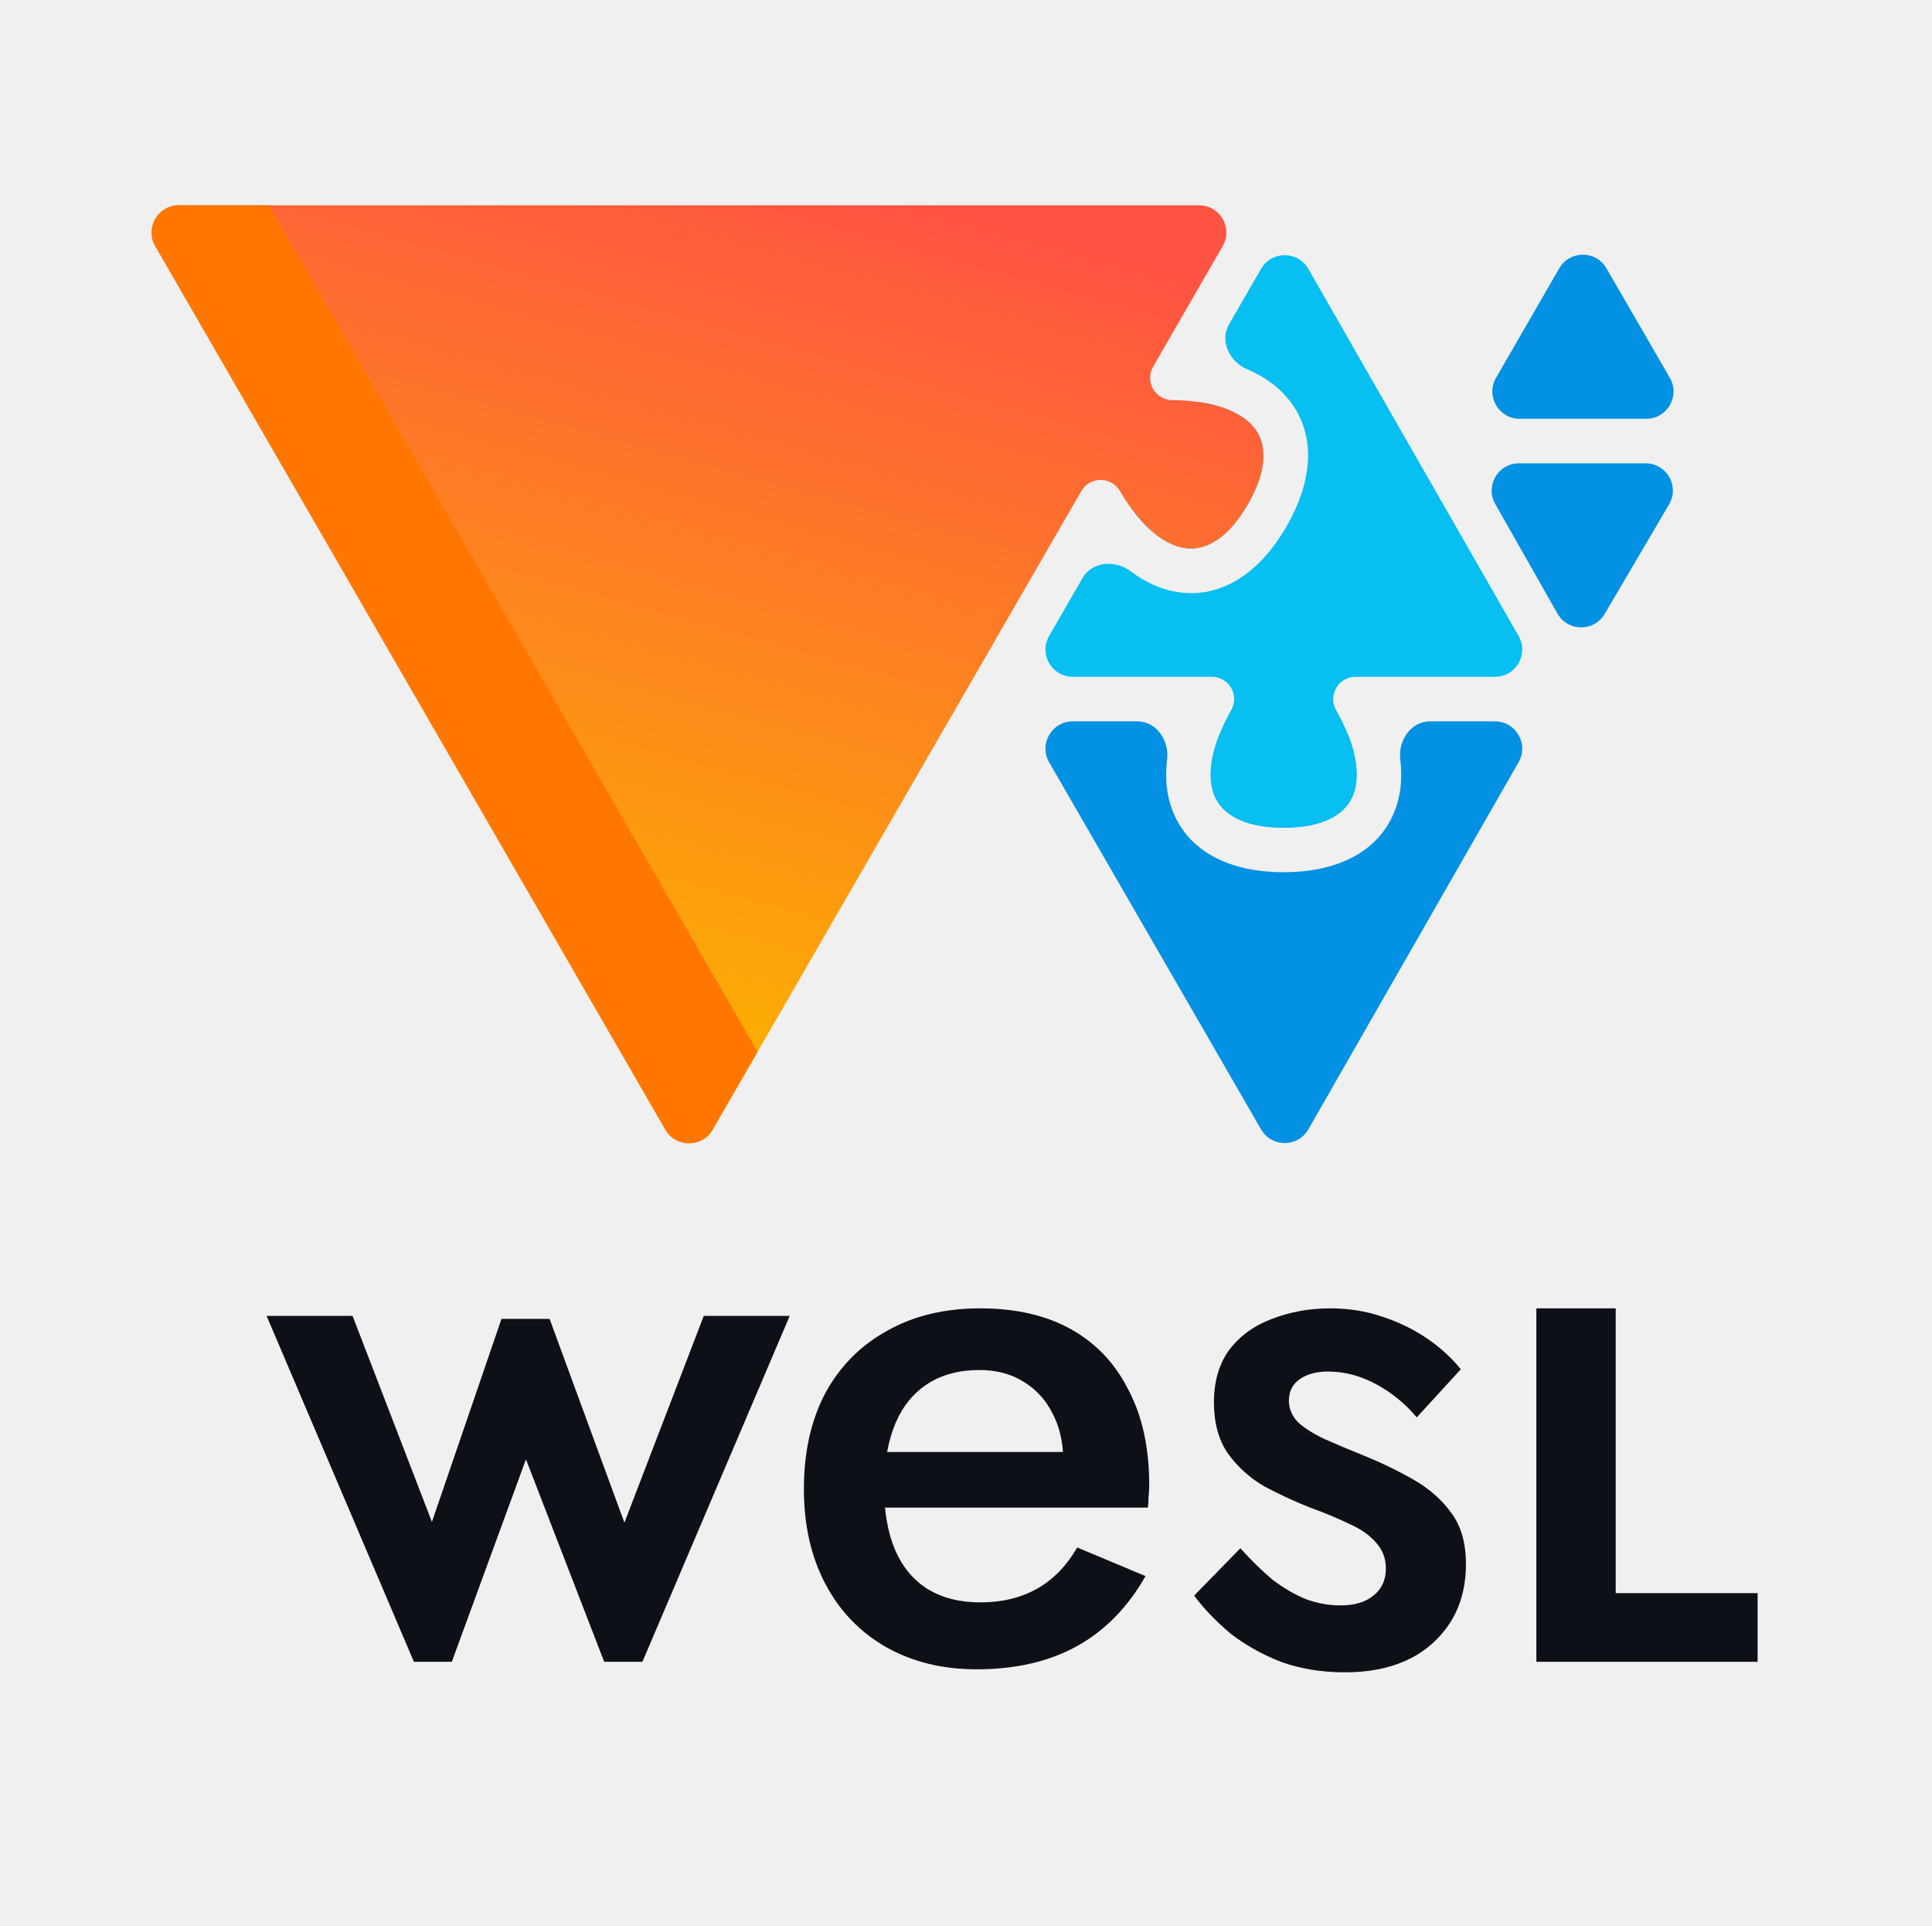
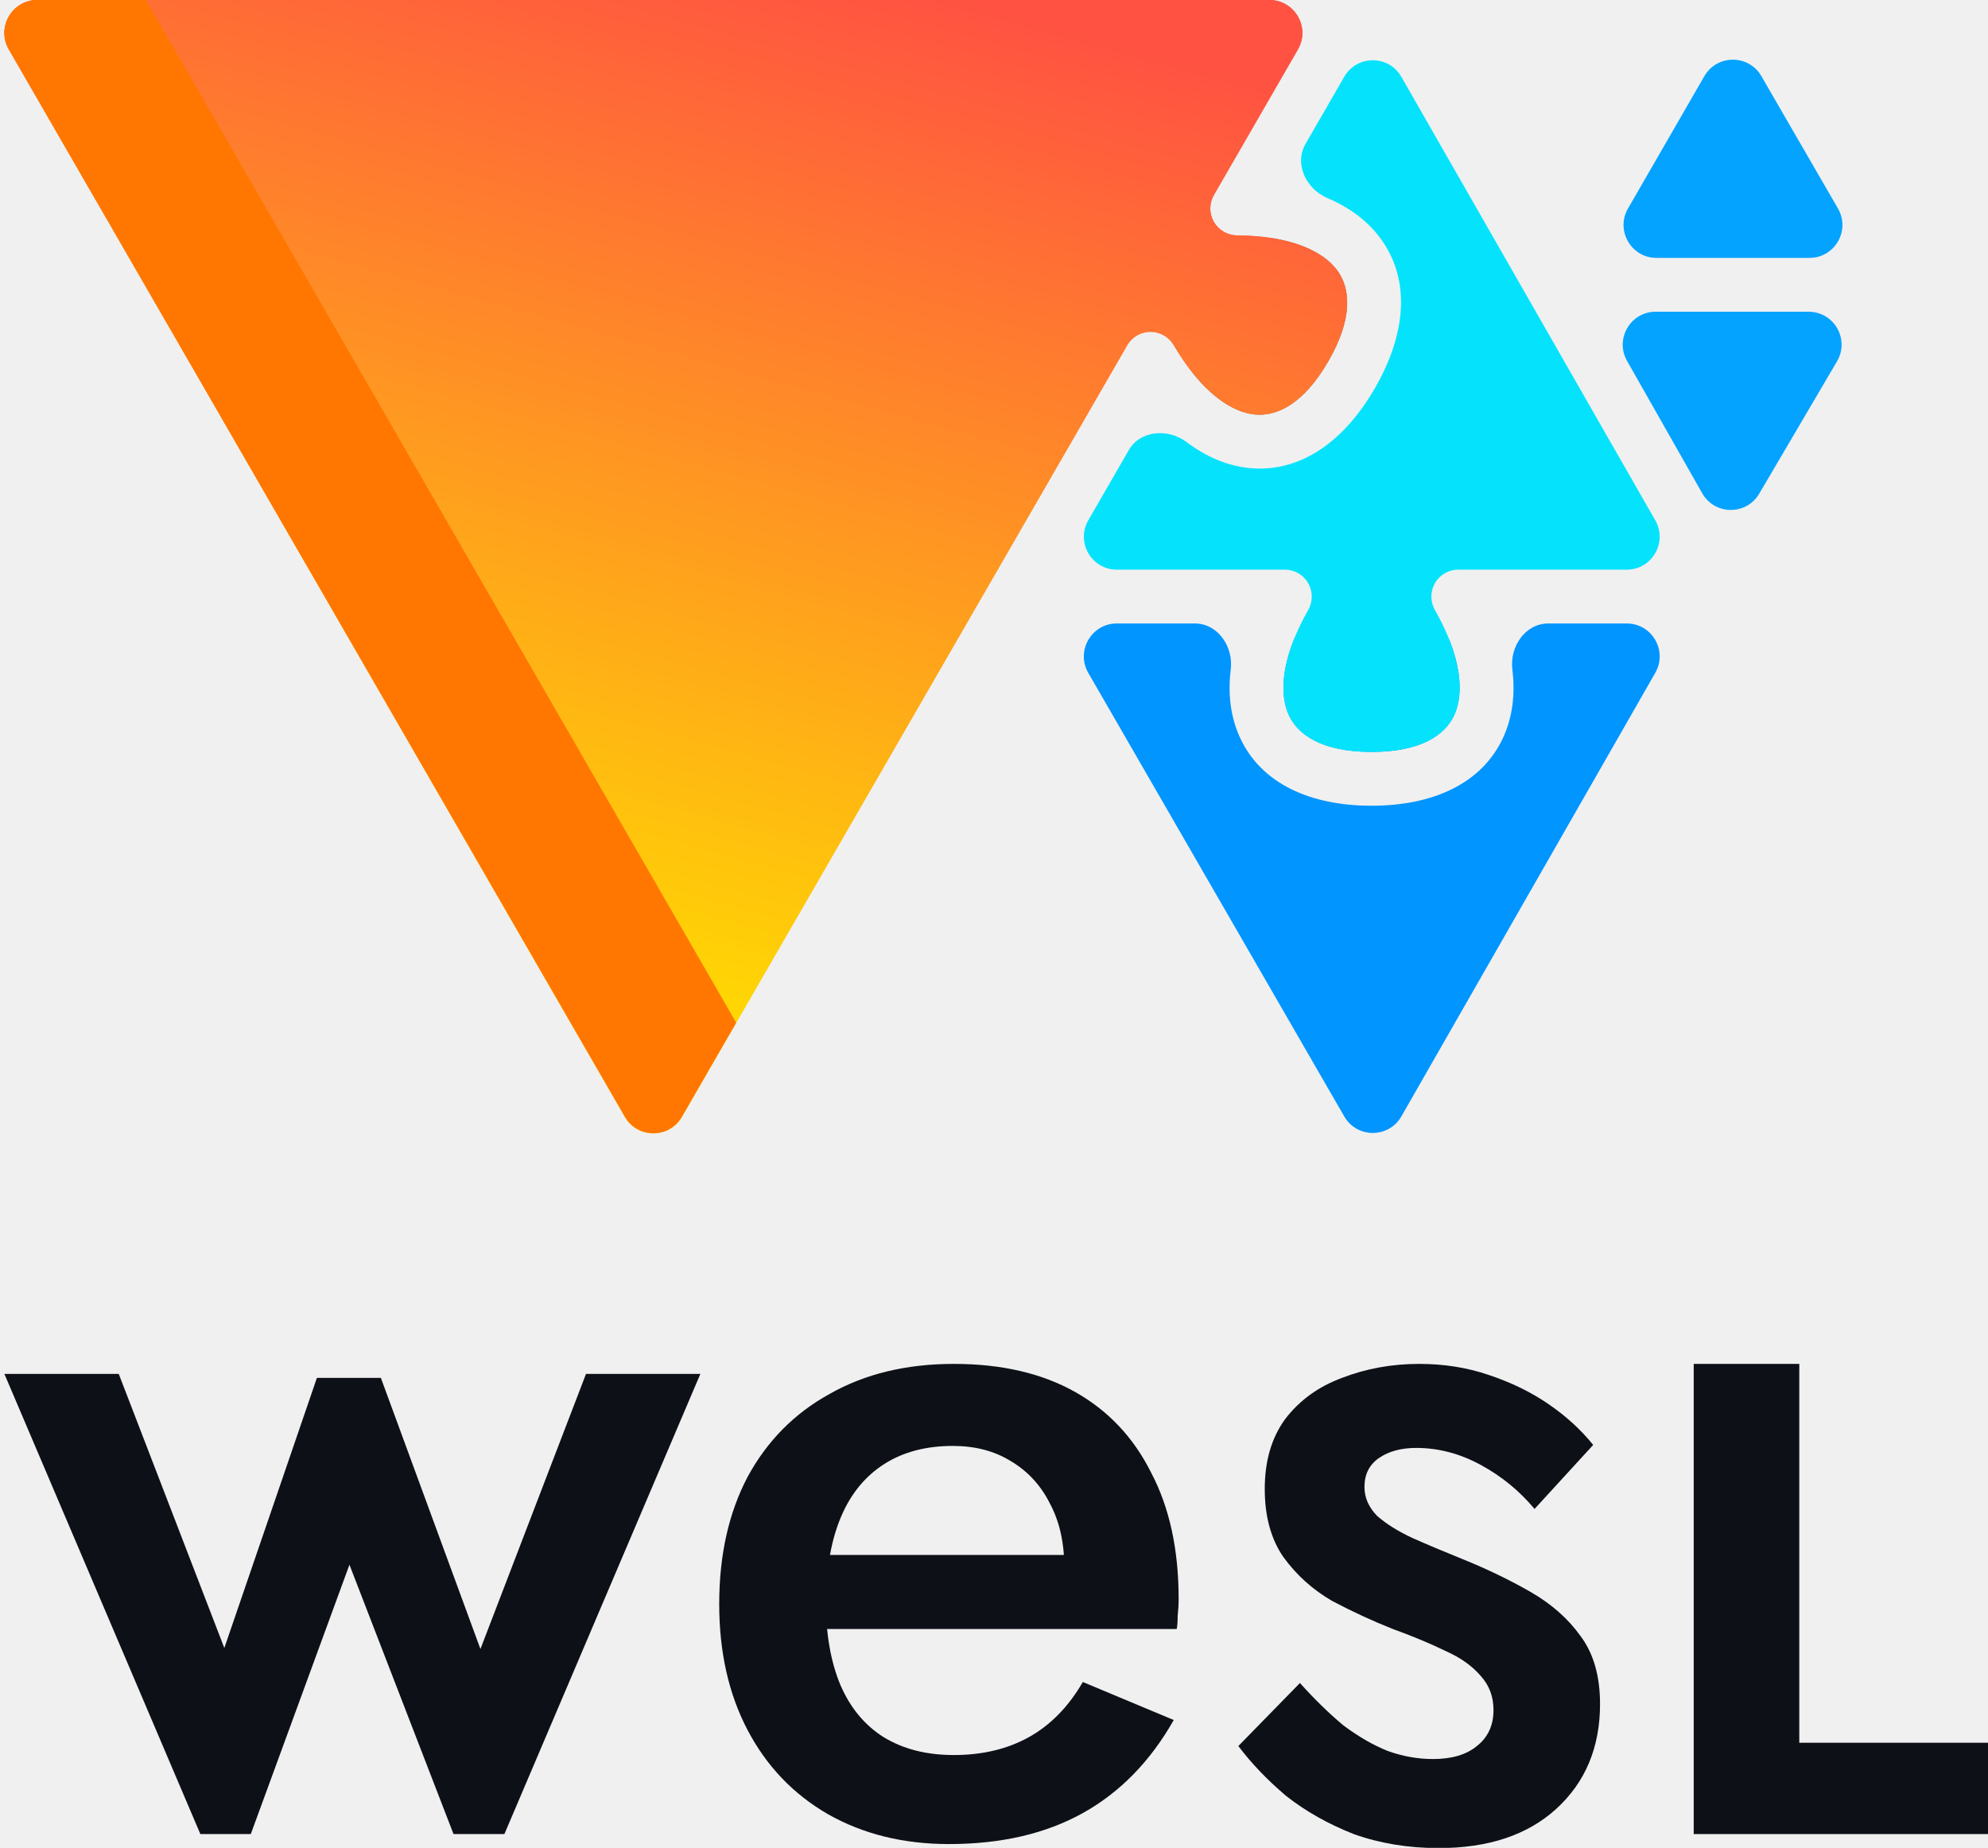
- <svg xmlns="http://www.w3.org/2000/svg" width="587" height="585" viewBox="0 0 587 585" fill="none">
-   <g clip-path="url(#clip0_5_304)">
-     <path d="M325.93 219.149C319.553 219.149 315.568 226.051 318.756 231.573L383.159 343.12C386.354 348.654 394.345 348.64 397.52 343.095L461.404 231.548C464.566 226.026 460.579 219.149 454.216 219.149H434.47C428.682 219.149 424.739 224.978 425.444 230.723C426.199 236.877 425.505 242.705 423.095 247.905C417.759 259.422 405.451 264.979 390.02 264.979C374.589 264.979 362.281 259.422 356.945 247.905C354.536 242.705 353.842 236.877 354.596 230.723C355.301 224.978 351.358 219.149 345.57 219.149H325.93Z" fill="#0391E3" />
-     <path d="M370.214 223.871C371.331 220.919 374.275 219.148 377.431 219.148H402.61C405.765 219.148 408.709 220.919 409.826 223.871C412.893 231.972 412.696 238.157 410.816 242.216C408.55 247.105 402.571 251.445 390.02 251.445C377.47 251.445 371.49 247.105 369.225 242.216C367.344 238.157 367.147 231.972 370.214 223.871Z" fill="#0391E3" />
-     <path d="M344.867 147.956C343.29 150.689 343.352 154.122 345.348 156.566C350.833 163.28 356.291 166.204 360.749 166.605C366.116 167.088 372.864 164.08 379.139 153.211C385.415 142.342 384.646 134.993 381.544 130.587C378.968 126.926 373.706 123.662 365.148 122.268C362.034 121.761 359.029 123.425 357.452 126.158L344.867 147.956Z" fill="#08BFF2" />
-     <path d="M397.516 81.687C394.34 76.143 386.35 76.129 383.155 81.662L373.395 98.567C370.501 103.58 373.578 109.909 378.905 112.172C384.612 114.595 389.312 118.11 392.611 122.797C399.917 133.176 398.576 146.614 390.86 159.978C383.144 173.341 372.178 181.222 359.536 180.085C353.827 179.571 348.433 177.258 343.481 173.527C338.858 170.044 331.838 170.544 328.944 175.556L318.763 193.189C315.574 198.712 319.56 205.615 325.936 205.615H368.208C370.616 205.615 372.843 206.894 374.055 208.975C375.267 211.056 375.282 213.624 374.094 215.719C367.188 227.899 366.756 236.888 369.225 242.215C371.49 247.105 377.47 251.445 390.02 251.445C402.571 251.445 408.55 247.105 410.816 242.215C413.284 236.888 412.852 227.899 405.946 215.719C404.758 213.624 404.773 211.056 405.985 208.975C407.198 206.894 409.424 205.615 411.832 205.615H454.213C460.577 205.615 464.564 198.736 461.401 193.214L397.516 81.687Z" fill="#08BFF2" />
-     <path d="M216.515 343.207C213.327 348.729 205.356 348.729 202.168 343.207L47.189 74.791C44.001 69.269 47.986 62.366 54.362 62.366H364.321C370.698 62.366 374.683 69.269 371.495 74.791L350.356 111.405C349.152 113.491 349.146 116.059 350.342 118.149C351.538 120.239 353.755 121.537 356.163 121.555C370.164 121.665 378.165 125.785 381.544 130.586C384.646 134.993 385.415 142.341 379.14 153.211C372.864 164.08 366.116 167.088 360.749 166.605C354.901 166.079 347.332 161.211 340.237 149.14C339.017 147.064 336.785 145.793 334.377 145.802C331.969 145.811 329.747 147.1 328.543 149.185L216.515 343.207Z" fill="url(#paint0_linear_5_304)" />
-     <path d="M47.189 74.791L202.168 343.207C205.356 348.729 213.327 348.729 216.515 343.207L230.18 319.54L81.692 62.366H54.362C47.986 62.366 44.001 69.269 47.189 74.791Z" fill="#FF7700" />
-     <path d="M461.708 127.217C455.332 127.217 451.347 120.314 454.535 114.793L473.746 81.52C476.932 76.002 484.895 75.998 488.088 81.512L507.354 114.787C510.552 120.309 506.567 127.221 500.185 127.22L461.708 127.217Z" fill="#0391E3" />
-     <path d="M487.545 186.512C484.314 192.005 476.351 191.945 473.203 186.404L454.299 153.126C451.162 147.603 455.151 140.751 461.502 140.751L499.98 140.754C506.386 140.754 510.367 147.715 507.119 153.237L487.545 186.512Z" fill="#0391E3" />
-     <path d="M296.706 507.14C286.289 507.14 277.062 504.856 269.025 500.286C261.137 495.717 255.036 489.32 250.72 481.096C246.404 472.871 244.246 463.276 244.246 452.31C244.246 441.192 246.404 431.521 250.72 423.296C255.184 415.072 261.435 408.751 269.472 404.334C277.508 399.765 286.958 397.48 297.823 397.48C308.687 397.48 317.914 399.613 325.504 403.877C333.094 408.142 338.898 414.31 342.917 422.382C347.084 430.302 349.167 439.897 349.167 451.168C349.167 452.386 349.093 453.681 348.944 455.052C348.944 456.423 348.87 457.413 348.721 458.022H258.533V441.116H328.183L320.816 451.625C321.263 450.711 321.709 449.493 322.156 447.97C322.751 446.294 323.048 444.924 323.048 443.857C323.048 438.222 321.932 433.348 319.7 429.236C317.616 425.124 314.64 421.925 310.77 419.641C307.05 417.356 302.659 416.214 297.599 416.214C291.498 416.214 286.289 417.585 281.973 420.326C277.657 423.068 274.383 427.028 272.15 432.206C269.918 437.384 268.727 443.781 268.579 451.396C268.579 459.012 269.695 465.485 271.927 470.815C274.16 475.994 277.434 479.954 281.75 482.695C286.214 485.437 291.572 486.807 297.823 486.807C304.371 486.807 310.101 485.437 315.012 482.695C319.923 479.954 324.016 475.765 327.29 470.13L348.051 478.811C342.693 488.254 335.773 495.336 327.29 500.058C318.807 504.779 308.612 507.14 296.706 507.14Z" fill="#0D1117" />
-     <path d="M376.868 470.358C380.142 474.014 383.416 477.212 386.69 479.954C390.113 482.543 393.536 484.523 396.959 485.894C400.382 487.112 403.805 487.721 407.228 487.721C411.544 487.721 414.893 486.731 417.274 484.751C419.804 482.771 421.069 480.03 421.069 476.527C421.069 473.481 420.101 470.892 418.167 468.759C416.232 466.475 413.553 464.571 410.13 463.048C406.707 461.372 402.689 459.697 398.075 458.022C393.462 456.194 388.848 454.062 384.235 451.625C379.77 449.036 376.049 445.685 373.073 441.573C370.245 437.461 368.831 432.282 368.831 426.038C368.831 419.641 370.394 414.31 373.519 410.046C376.793 405.781 381.109 402.659 386.467 400.679C391.974 398.547 397.852 397.48 404.103 397.48C409.758 397.48 415.041 398.318 419.953 399.994C425.013 401.669 429.552 403.877 433.57 406.619C437.588 409.36 441.011 412.483 443.839 415.986L430.445 430.607C427.022 426.495 422.929 423.144 418.167 420.555C413.404 417.966 408.493 416.671 403.433 416.671C400.01 416.671 397.182 417.432 394.95 418.955C392.718 420.479 391.602 422.687 391.602 425.581C391.602 428.018 392.569 430.226 394.504 432.206C396.587 434.034 399.266 435.709 402.54 437.232C405.963 438.755 409.758 440.354 413.925 442.03C419.581 444.314 424.789 446.827 429.552 449.569C434.314 452.31 438.109 455.661 440.937 459.621C443.913 463.581 445.402 468.759 445.402 475.156C445.402 485.056 442.053 493.052 435.356 499.144C428.808 505.084 419.878 508.054 408.568 508.054C401.573 508.054 395.099 506.988 389.146 504.856C383.342 502.571 378.207 499.677 373.743 496.174C369.427 492.519 365.78 488.711 362.804 484.751L376.868 470.358Z" fill="#0D1117" />
-     <path d="M81 399.765H107.119L131.228 462.362L152.368 400.679H166.982L189.717 462.591L213.826 399.765H239.945L195.188 504.856H183.572L159.803 443.344L137.274 504.856H125.757L81 399.765Z" fill="#0D1117" />
-     <path d="M466.794 397.48H490.904V484H534.014V504.856H466.794V397.48Z" fill="#0D1117" />
+ <svg xmlns="http://www.w3.org/2000/svg" width="454" height="422" viewBox="0 0 454 422" fill="none">
+   <g clip-path="url(#clip0_23_171)">
+     <path d="M216.706 421.14C206.289 421.14 197.062 418.856 189.025 414.286C181.137 409.717 175.036 403.32 170.72 395.096C166.404 386.871 164.246 377.276 164.246 366.31C164.246 355.192 166.404 345.521 170.72 337.296C175.184 329.072 181.435 322.751 189.472 318.334C197.508 313.765 206.958 311.48 217.823 311.48C228.687 311.48 237.914 313.613 245.504 317.877C253.094 322.142 258.898 328.31 262.917 336.382C267.084 344.302 269.167 353.897 269.167 365.168C269.167 366.386 269.093 367.681 268.944 369.052C268.944 370.423 268.87 371.413 268.721 372.022H178.533V355.116H248.183L240.816 365.625C241.263 364.711 241.709 363.493 242.156 361.97C242.751 360.294 243.048 358.924 243.048 357.857C243.048 352.222 241.932 347.348 239.7 343.236C237.616 339.124 234.64 335.925 230.77 333.641C227.05 331.356 222.659 330.214 217.599 330.214C211.498 330.214 206.289 331.585 201.973 334.326C197.657 337.068 194.383 341.028 192.15 346.206C189.918 351.384 188.727 357.781 188.579 365.396C188.579 373.012 189.695 379.485 191.927 384.815C194.16 389.994 197.434 393.954 201.75 396.695C206.214 399.437 211.572 400.807 217.823 400.807C224.371 400.807 230.101 399.437 235.012 396.695C239.923 393.954 244.016 389.765 247.29 384.13L268.051 392.811C262.693 402.254 255.773 409.336 247.29 414.058C238.807 418.779 228.612 421.14 216.706 421.14Z" fill="#0D1117" />
+     <path d="M296.868 384.358C300.142 388.014 303.416 391.212 306.69 393.954C310.113 396.543 313.536 398.523 316.959 399.894C320.382 401.112 323.805 401.721 327.228 401.721C331.544 401.721 334.893 400.731 337.274 398.751C339.804 396.771 341.069 394.03 341.069 390.527C341.069 387.481 340.101 384.892 338.167 382.759C336.232 380.475 333.553 378.571 330.13 377.048C326.707 375.372 322.689 373.697 318.075 372.022C313.462 370.194 308.848 368.062 304.235 365.625C299.77 363.036 296.049 359.685 293.073 355.573C290.245 351.461 288.831 346.282 288.831 340.038C288.831 333.641 290.394 328.31 293.519 324.046C296.793 319.781 301.109 316.659 306.467 314.679C311.974 312.547 317.852 311.48 324.103 311.48C329.758 311.48 335.041 312.318 339.953 313.994C345.013 315.669 349.552 317.877 353.57 320.619C357.588 323.36 361.011 326.483 363.839 329.986L350.445 344.607C347.022 340.495 342.929 337.144 338.167 334.555C333.404 331.966 328.493 330.671 323.433 330.671C320.01 330.671 317.182 331.432 314.95 332.955C312.718 334.479 311.602 336.687 311.602 339.581C311.602 342.018 312.569 344.226 314.504 346.206C316.587 348.034 319.266 349.709 322.54 351.232C325.963 352.755 329.758 354.354 333.925 356.03C339.581 358.314 344.789 360.827 349.552 363.569C354.314 366.31 358.109 369.661 360.937 373.621C363.913 377.581 365.402 382.759 365.402 389.156C365.402 399.056 362.053 407.052 355.356 413.144C348.808 419.084 339.878 422.054 328.568 422.054C321.573 422.054 315.099 420.988 309.146 418.856C303.342 416.571 298.207 413.677 293.743 410.174C289.427 406.519 285.78 402.711 282.804 398.751L296.868 384.358Z" fill="#0D1117" />
+     <path d="M1 313.765H27.119L51.228 376.362L72.368 314.679H86.982L109.717 376.591L133.826 313.765H159.945L115.188 418.856H103.572L79.803 357.344L57.274 418.856H45.757L1 313.765Z" fill="#0D1117" />
+     <path d="M386.794 311.48H410.904V398H454.014V418.856H386.794V311.48Z" fill="#0D1117" />
+     <g clip-path="url(#clip1_23_171)">
+       <path d="M255.045 142.388C249.257 142.388 245.639 148.657 248.533 153.672L306.995 254.977C309.895 260.003 317.149 259.99 320.031 254.955L378.021 153.649C380.892 148.634 377.273 142.388 371.497 142.388H353.573C348.318 142.388 344.739 147.682 345.379 152.9C346.064 158.488 345.434 163.781 343.247 168.504C338.403 178.964 327.231 184.01 313.223 184.01C299.215 184.01 288.043 178.964 283.199 168.504C281.012 163.781 280.382 158.488 281.067 152.9C281.707 147.682 278.128 142.388 272.874 142.388H255.045Z" fill="#0095FF" />
+       <path d="M295.244 146.676C296.258 143.996 298.931 142.388 301.795 142.388H324.651C327.516 142.388 330.188 143.996 331.202 146.676C333.986 154.034 333.807 159.651 332.1 163.337C330.044 167.778 324.616 171.719 313.223 171.719C301.83 171.719 296.403 167.778 294.346 163.337C292.639 159.651 292.46 154.034 295.244 146.676Z" fill="#0095FF" />
+       <path d="M272.236 77.732C270.804 80.213 270.86 83.332 272.672 85.55C277.651 91.648 282.606 94.304 286.652 94.668C291.524 95.107 297.65 92.375 303.346 82.504C309.043 72.632 308.345 65.959 305.529 61.957C303.191 58.632 298.414 55.668 290.645 54.402C287.818 53.942 285.091 55.453 283.659 57.934L272.236 77.732Z" fill="#05E3FC" />
+       <path d="M320.028 17.546C317.145 12.511 309.891 12.499 306.991 17.524L298.132 32.877C295.504 37.43 298.297 43.178 303.134 45.232C308.314 47.433 312.581 50.626 315.575 54.882C322.207 64.308 320.989 76.512 313.986 88.649C306.982 100.786 297.027 107.943 285.551 106.91C280.369 106.444 275.473 104.343 270.977 100.955C266.781 97.791 260.409 98.245 257.782 102.798L248.539 118.812C245.645 123.827 249.263 130.096 255.051 130.096H293.423C295.609 130.096 297.63 131.258 298.731 133.148C299.831 135.038 299.845 137.37 298.766 139.273C292.498 150.335 292.105 158.498 294.346 163.337C296.403 167.777 301.83 171.719 313.223 171.719C324.616 171.719 330.044 167.777 332.1 163.337C334.341 158.498 333.949 150.335 327.68 139.273C326.602 137.37 326.615 135.038 327.716 133.148C328.816 131.258 330.837 130.096 333.023 130.096H371.494C377.271 130.096 380.89 123.849 378.019 118.834L320.028 17.546Z" fill="#05E3FC" />
+       <path d="M155.724 255.056C152.83 260.071 145.595 260.071 142.701 255.056L2.019 11.284C-0.876 6.269 2.742 0 8.53 0H289.895C295.683 0 299.301 6.269 296.407 11.284L277.218 44.537C276.125 46.431 276.12 48.763 277.206 50.661C278.291 52.56 280.304 53.738 282.489 53.755C295.199 53.854 302.461 57.596 305.529 61.957C308.345 65.959 309.043 72.632 303.346 82.504C297.65 92.375 291.524 95.107 286.652 94.669C281.344 94.191 274.473 89.769 268.033 78.807C266.925 76.921 264.899 75.767 262.713 75.775C260.527 75.784 258.511 76.954 257.418 78.848L155.724 255.056Z" fill="url(#paint0_linear_23_171)" />
+       <path d="M2.019 11.284L142.701 255.056C145.595 260.071 152.83 260.071 155.724 255.056L257.418 78.848C258.511 76.954 260.527 75.784 262.713 75.775C264.899 75.767 266.925 76.921 268.033 78.807C274.473 89.769 281.344 94.191 286.652 94.669C291.524 95.107 297.65 92.375 303.346 82.504C309.043 72.632 308.345 65.959 305.529 61.957C302.461 57.596 295.199 53.854 282.489 53.755C280.304 53.738 278.291 52.56 277.206 50.661C276.12 48.763 276.125 46.431 277.218 44.537L296.407 11.284C299.301 6.269 295.683 0 289.895 0L190.843 0C185.589 0 182.01 5.294 182.649 10.512C183.334 16.101 182.705 21.394 180.517 26.117C175.674 36.576 164.501 41.623 150.494 41.623C136.486 41.623 125.313 36.576 120.47 26.117C118.282 21.394 117.653 16.101 118.338 10.512C118.977 5.294 115.398 0 110.144 0L8.53 0C2.742 0 -0.876 6.269 2.019 11.284Z" fill="url(#paint1_linear_23_171)" />
+       <path d="M2.019 11.284L142.701 255.056C145.595 260.071 152.83 260.071 155.724 255.056L168.129 233.562L33.339 0H8.53C2.742 0 -0.876 6.269 2.019 11.284Z" fill="#FF7700" />
+       <path d="M378.298 58.897C372.51 58.896 368.893 52.627 371.787 47.612L389.225 17.395C392.117 12.384 399.346 12.379 402.244 17.387L419.733 47.607C422.635 52.622 419.018 58.9 413.225 58.899L378.298 58.897Z" fill="#04A3FF" />
+       <path d="M401.751 112.747C398.819 117.736 391.59 117.681 388.733 112.649L371.572 82.426C368.725 77.411 372.346 71.187 378.111 71.188L413.039 71.19C418.854 71.191 422.468 77.512 419.519 82.527L401.751 112.747Z" fill="#04A3FF" />
+     </g>
  </g>
  <defs>
-     <linearGradient id="paint0_linear_5_304" x1="290.456" y1="62.81" x2="217.556" y2="326.877" gradientUnits="userSpaceOnUse">
-       <stop stop-color="#FF5343" />
-       <stop offset="1" stop-color="#FCB000" />
+     <linearGradient id="paint0_linear_23_171" x1="222.844" y1="0.403" x2="156.61" y2="240.209" gradientUnits="userSpaceOnUse">
+       <stop stop-color="#FF5242" />
+       <stop offset="1" stop-color="#FFDD00" />
    </linearGradient>
-     <clipPath id="clip0_5_304">
-       <rect width="587" height="585" fill="white" />
+     <linearGradient id="paint1_linear_23_171" x1="222.844" y1="0.403" x2="156.61" y2="240.209" gradientUnits="userSpaceOnUse">
+       <stop stop-color="#FF5242" />
+       <stop offset="1" stop-color="#FFDD00" />
+     </linearGradient>
+     <clipPath id="clip0_23_171">
+       <rect width="454" height="422" fill="white" />
+     </clipPath>
+     <clipPath id="clip1_23_171">
+       <rect width="420" height="259" fill="white" transform="translate(1)" />
    </clipPath>
  </defs>
</svg>
